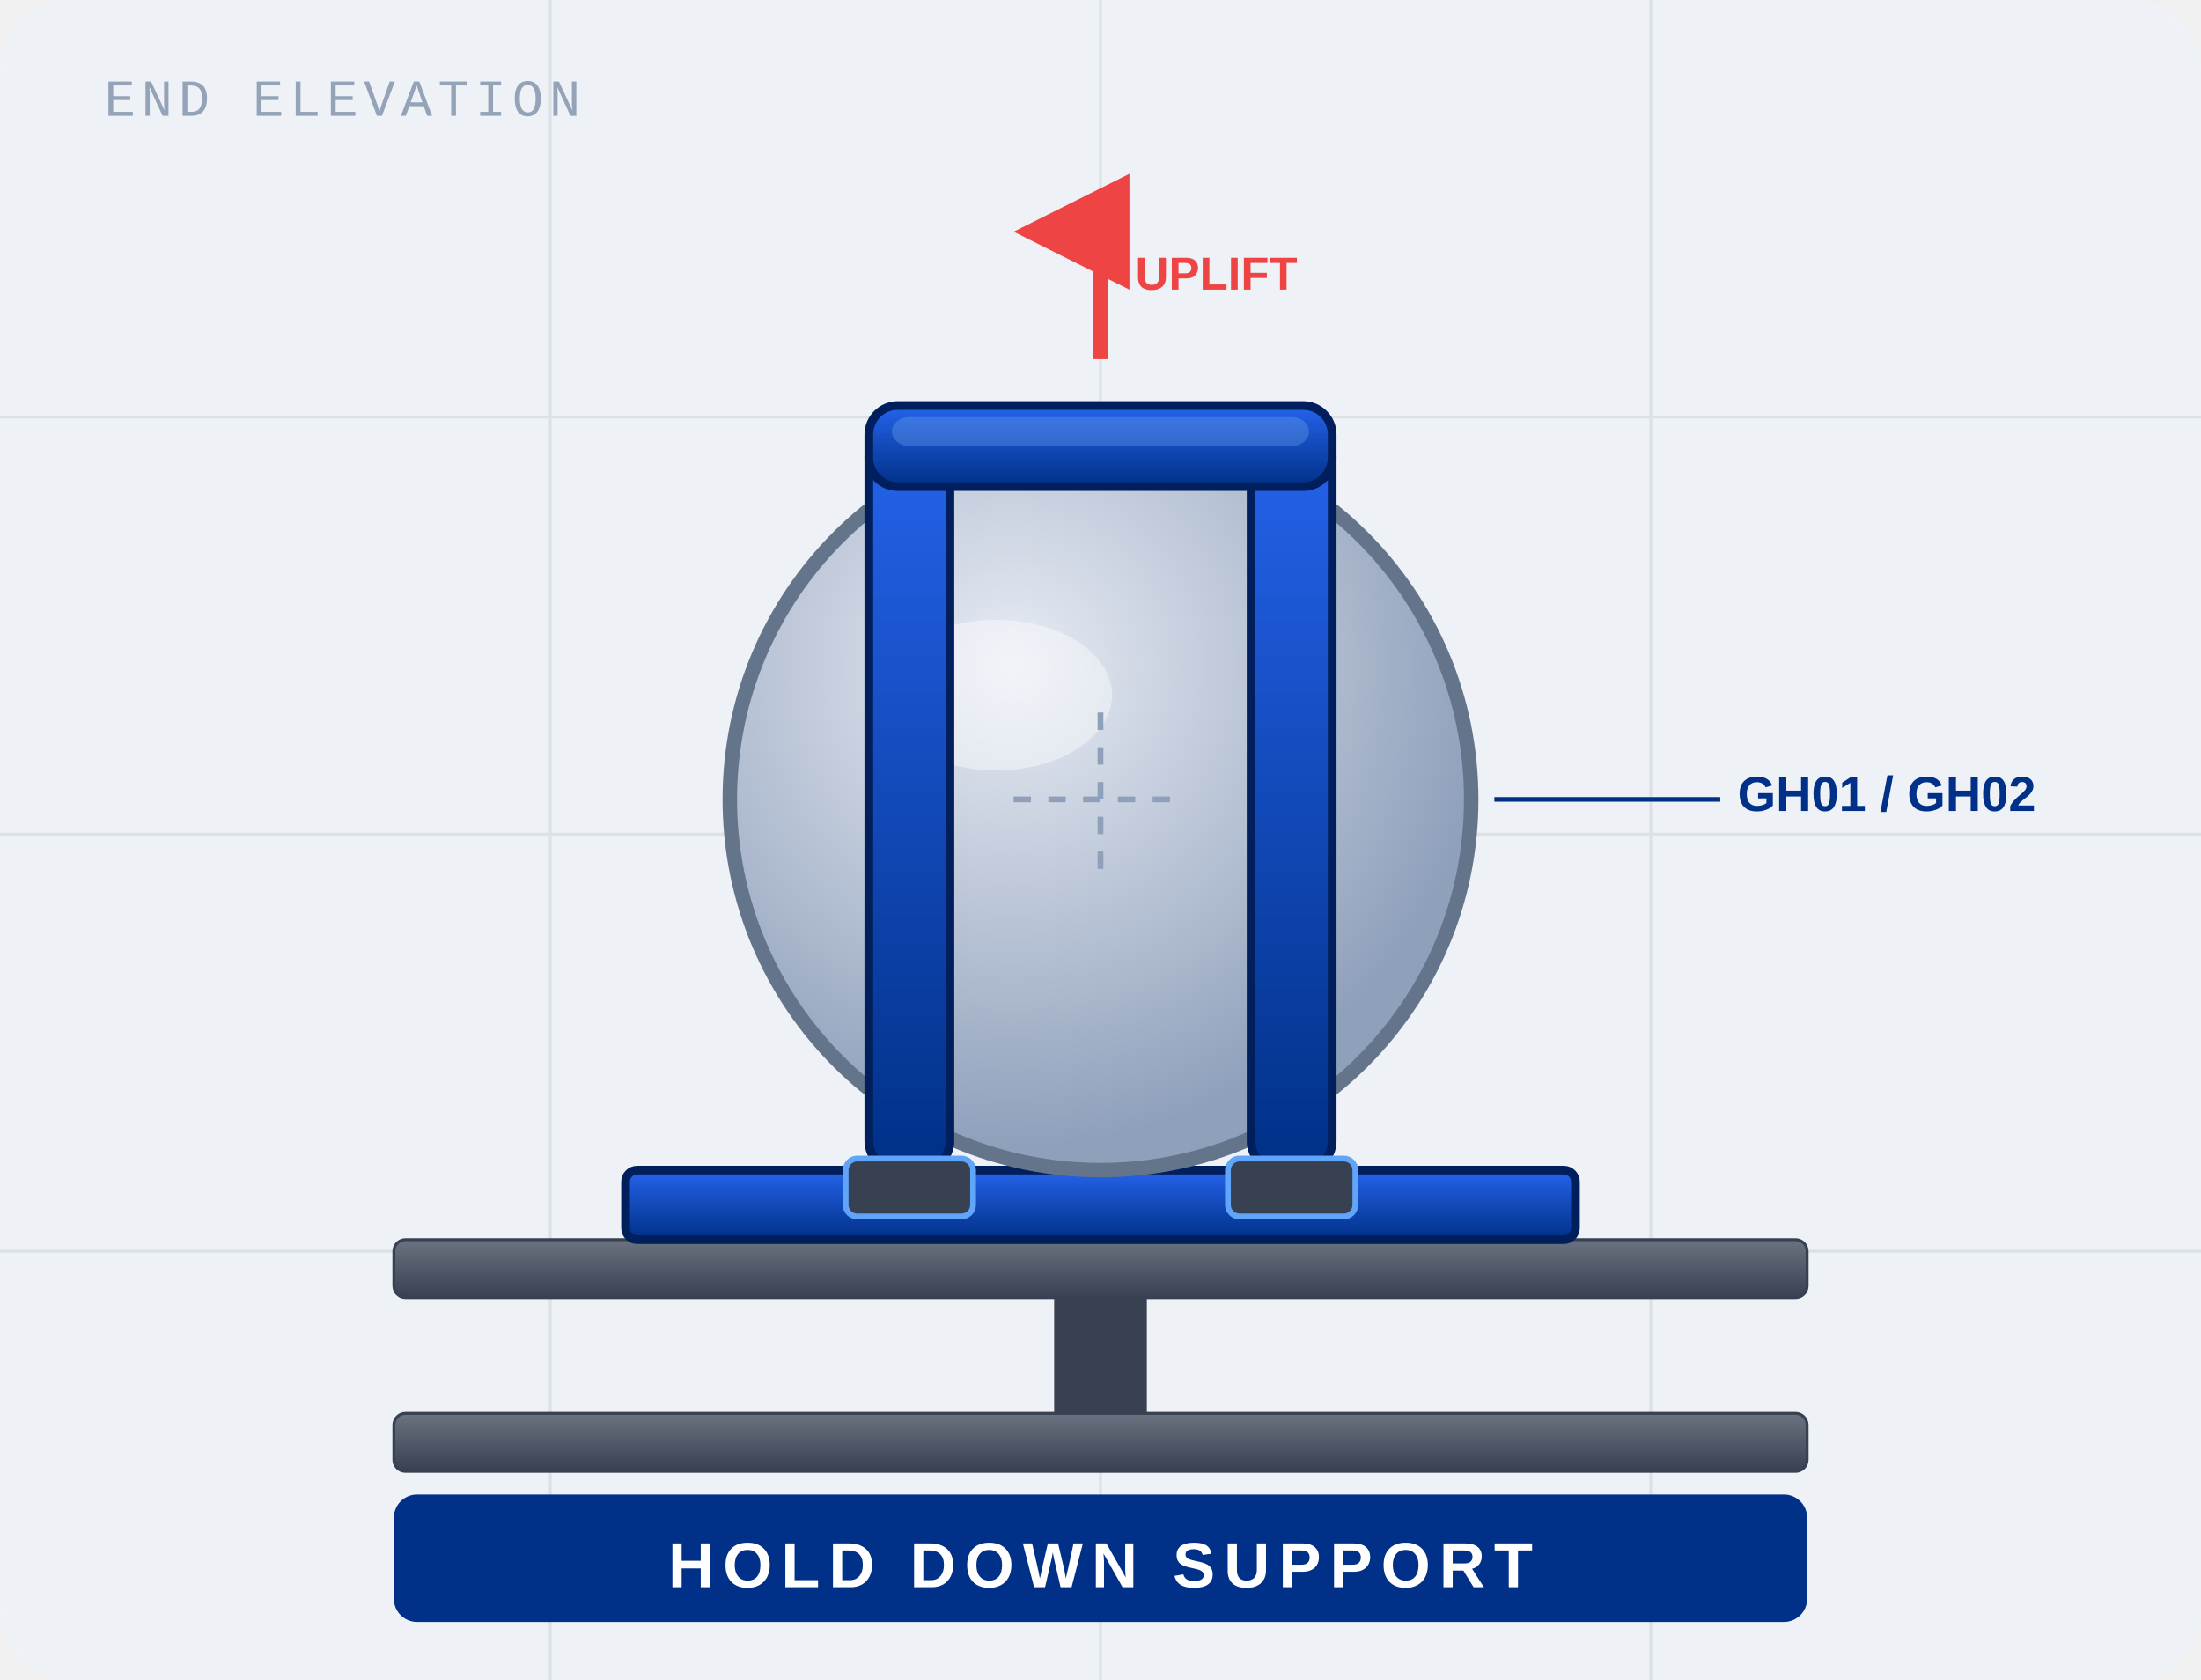
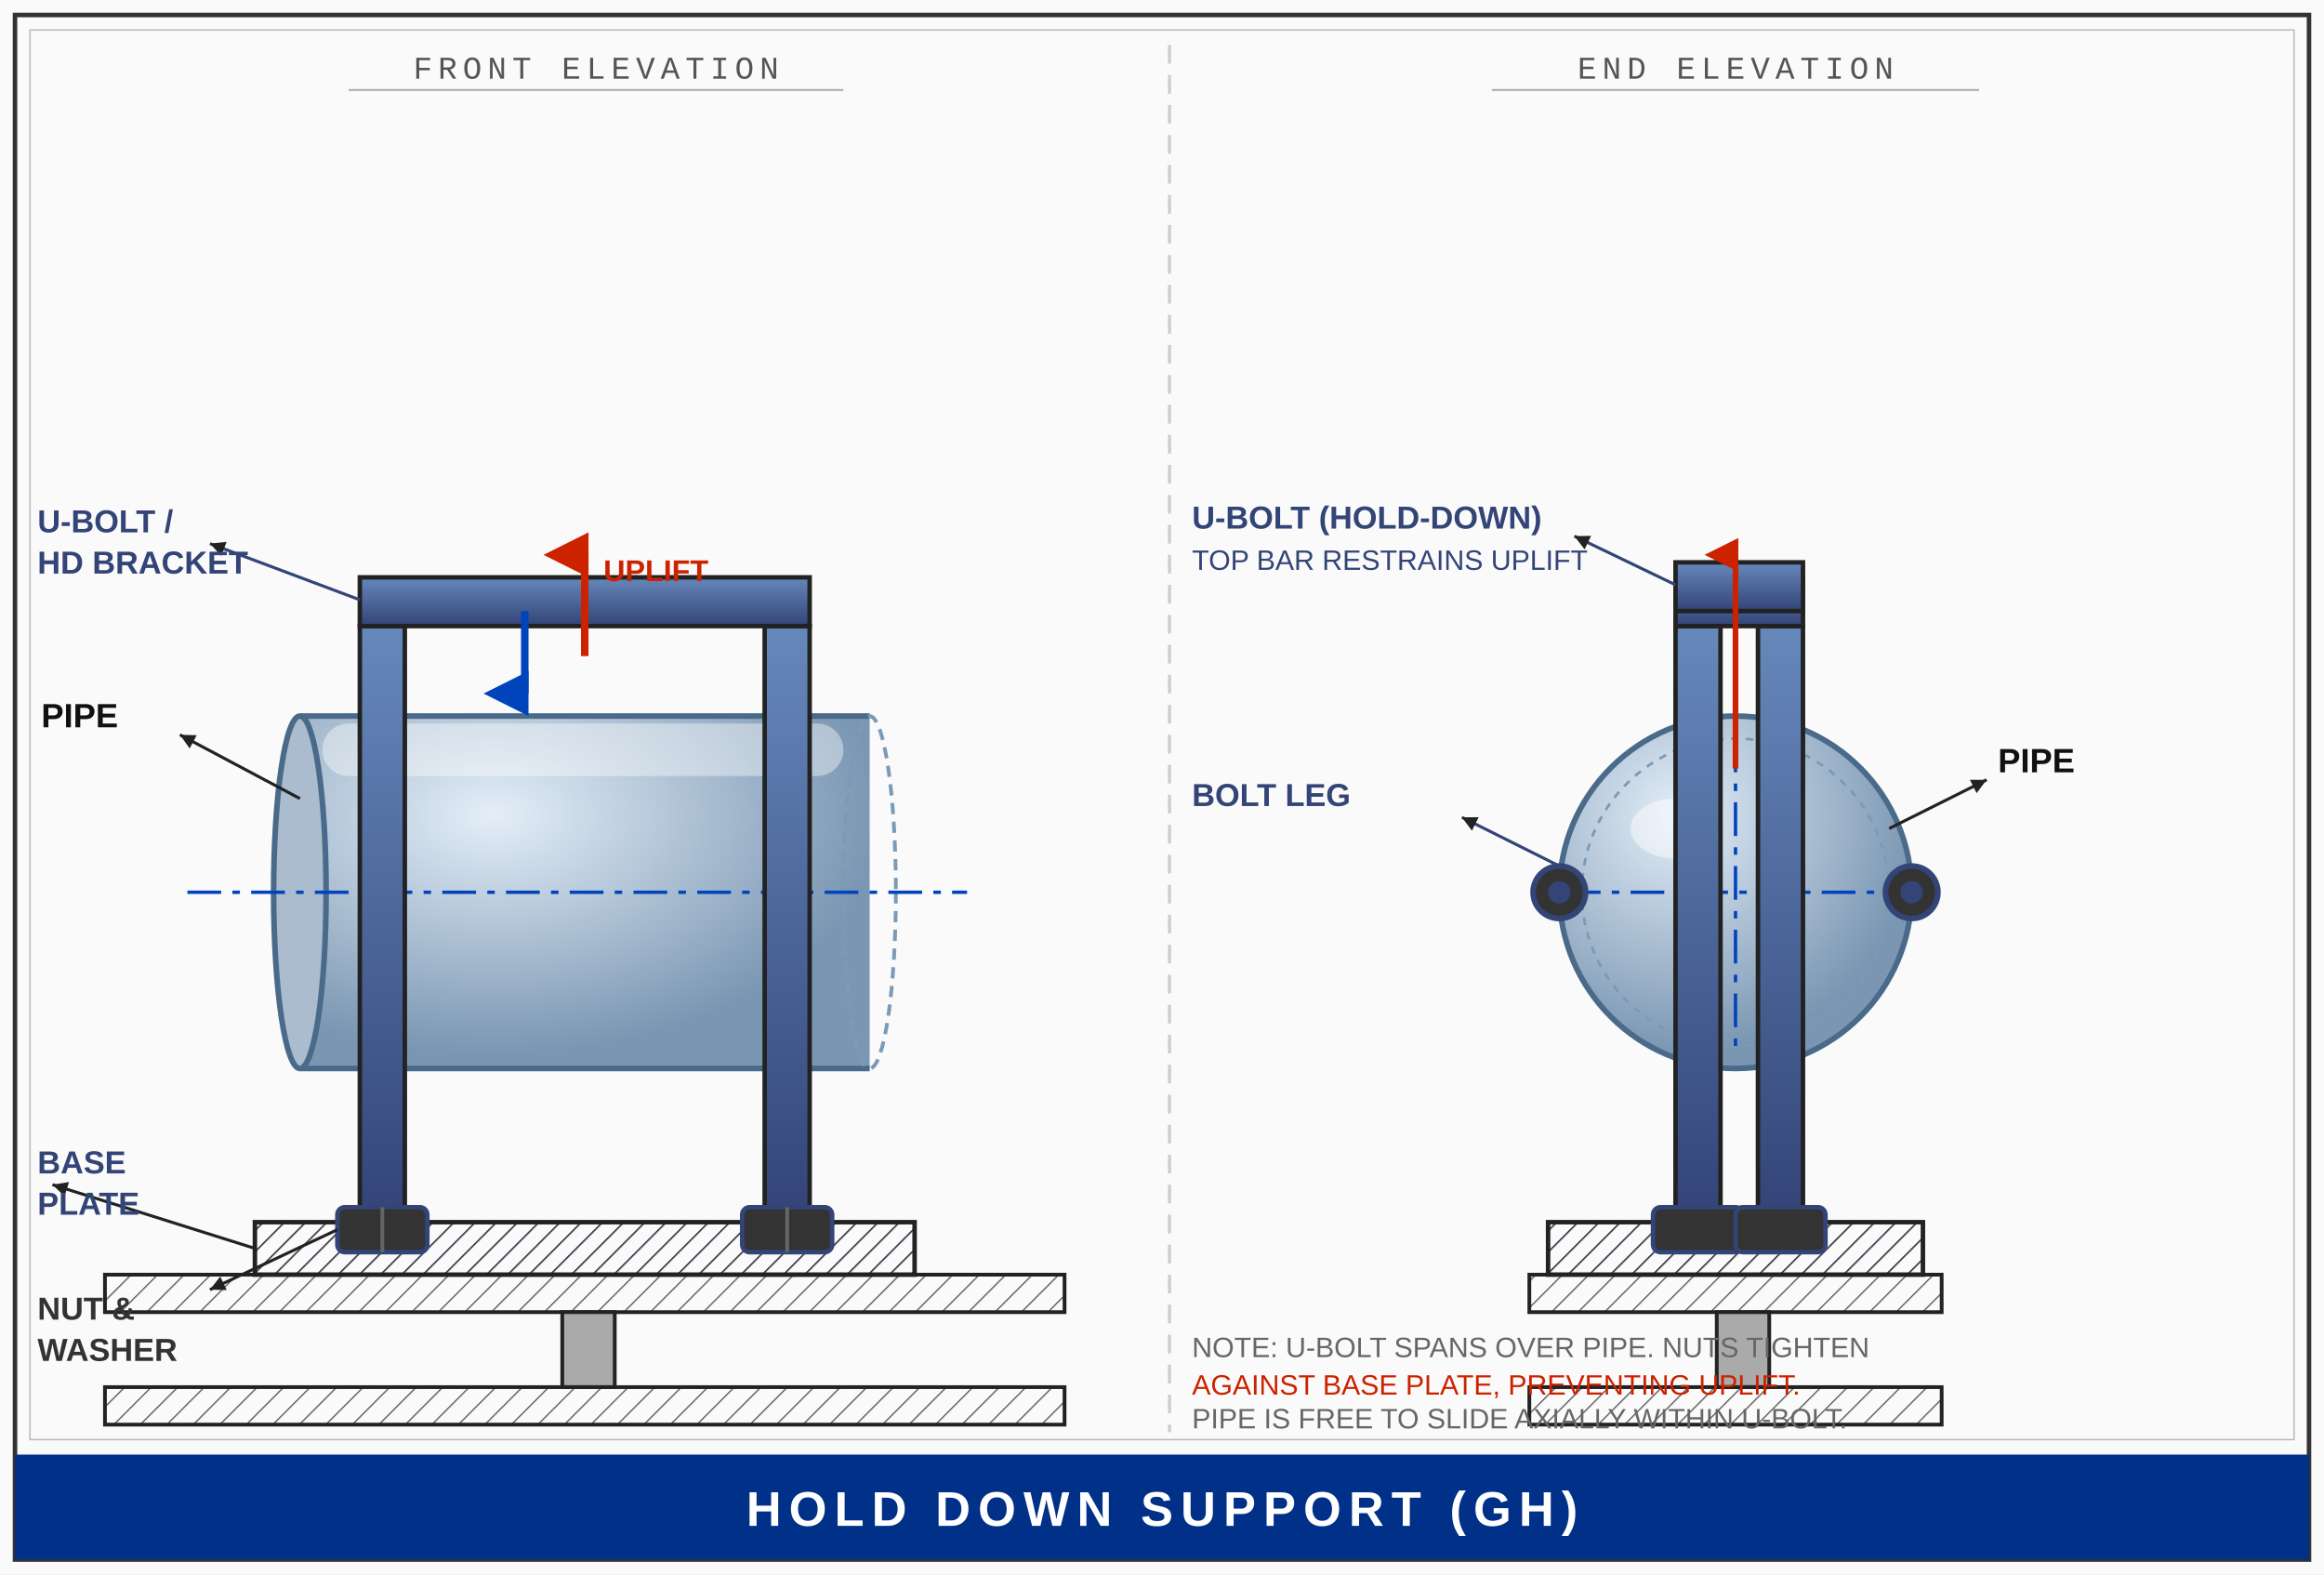
- <svg xmlns="http://www.w3.org/2000/svg" viewBox="0 0 380 290">
+ <svg xmlns="http://www.w3.org/2000/svg" viewBox="0 0 620 420">
  <defs>
-     <radialGradient id="pg" cx="38%" cy="32%" r="65%">
-       <stop offset="0%" stop-color="#E8ECF4" />
-       <stop offset="100%" stop-color="#8FA0BB" />
+     <pattern id="h" patternUnits="userSpaceOnUse" width="5" height="5" patternTransform="rotate(45)">
+       <line x1="0" y1="0" x2="0" y2="5" stroke="#555" stroke-width="0.65" />
+     </pattern>
+     <pattern id="bh" patternUnits="userSpaceOnUse" width="4" height="4" patternTransform="rotate(45)">
+       <line x1="0" y1="0" x2="0" y2="4" stroke="#334" stroke-width="0.8" />
+     </pattern>
+     <radialGradient id="pg" cx="34%" cy="28%" r="68%">
+       <stop offset="0%" stop-color="#E4EEF8" />
+       <stop offset="100%" stop-color="#7A96B2" />
    </radialGradient>
-     <linearGradient id="sg" x1="0" y1="0" x2="0" y2="1">
-       <stop offset="0%" stop-color="#6B7280" />
-       <stop offset="100%" stop-color="#374151" />
+     <linearGradient id="bg" x1="0" y1="0" x2="0" y2="1">
+       <stop offset="0%" stop-color="#6688BB" />
+       <stop offset="100%" stop-color="#334477" />
    </linearGradient>
-     <linearGradient id="hd" x1="0" y1="0" x2="0" y2="1">
-       <stop offset="0%" stop-color="#2563EB" />
-       <stop offset="100%" stop-color="#003087" />
-     </linearGradient>
-     <marker id="up_arr" markerWidth="8" markerHeight="8" refX="4" refY="6" orient="auto">
-       <path d="M0,8 L4,0 L8,8 z" fill="#EF4444" />
+     <marker id="a" markerWidth="5" markerHeight="5" refX="5" refY="2.5" orient="auto">
+       <polygon points="0,0 0,5 5,2.5" fill="#222" />
+     </marker>
+     <marker id="uu" markerWidth="6" markerHeight="6" refX="3" refY="5.5" orient="auto">
+       <polygon points="0,6 3,0 6,6" fill="#CC2200" />
+     </marker>
+     <marker id="dd" markerWidth="6" markerHeight="6" refX="3" refY="0.5" orient="auto">
+       <polygon points="0,0 3,6 6,0" fill="#0044BB" />
+     </marker>
+     <marker id="ba" markerWidth="5" markerHeight="5" refX="5" refY="2.5" orient="auto">
+       <polygon points="0,0 0,5 5,2.5" fill="#334477" />
    </marker>
  </defs>
-   <rect width="380" height="290" fill="#EEF2F7" rx="12" />
-   <g stroke="#D1D5DB" stroke-width="0.5" opacity="0.6">
-     <line x1="0" y1="72" x2="380" y2="72" />
-     <line x1="0" y1="144" x2="380" y2="144" />
-     <line x1="0" y1="216" x2="380" y2="216" />
-     <line x1="95" y1="0" x2="95" y2="290" />
-     <line x1="190" y1="0" x2="190" y2="290" />
-     <line x1="285" y1="0" x2="285" y2="290" />
-   </g>
-   <text x="18" y="20" font-family="'Courier New',monospace" font-size="9" fill="#94A3B8" letter-spacing="1">END ELEVATION</text>
-   <rect x="68" y="214" width="244" height="10" rx="2" fill="url(#sg)" stroke="#374151" stroke-width="0.5" />
-   <rect x="182" y="224" width="16" height="20" fill="#374151" />
-   <rect x="68" y="244" width="244" height="10" rx="2" fill="url(#sg)" stroke="#374151" stroke-width="0.5" />
-   <rect x="108" y="202" width="164" height="12" rx="2" fill="url(#hd)" stroke="#001F5C" stroke-width="1.5" />
-   <circle cx="190" cy="138" r="64" fill="url(#pg)" stroke="#64748B" stroke-width="2.5" />
-   <ellipse cx="172" cy="120" rx="20" ry="13" fill="rgba(255,255,255,0.4)" />
-   <line x1="190" y1="123" x2="190" y2="153" stroke="#8FA0BB" stroke-width="1" stroke-dasharray="3,3" />
-   <line x1="175" y1="138" x2="205" y2="138" stroke="#8FA0BB" stroke-width="1" stroke-dasharray="3,3" />
-   <rect x="150" y="74" width="14" height="128" rx="5" fill="url(#hd)" stroke="#001F5C" stroke-width="1.5" />
-   <rect x="216" y="74" width="14" height="128" rx="5" fill="url(#hd)" stroke="#001F5C" stroke-width="1.5" />
-   <rect x="150" y="70" width="80" height="14" rx="5" fill="url(#hd)" stroke="#001F5C" stroke-width="1.5" />
-   <rect x="154" y="72" width="72" height="5" rx="3" fill="rgba(147,197,253,0.25)" />
-   <rect x="146" y="200" width="22" height="10" rx="2" fill="#374151" stroke="#60A5FA" stroke-width="1" />
-   <rect x="212" y="200" width="22" height="10" rx="2" fill="#374151" stroke="#60A5FA" stroke-width="1" />
-   <line x1="190" y1="62" x2="190" y2="40" stroke="#EF4444" stroke-width="2.5" marker-end="url(#up_arr)" />
-   <text x="196" y="50" font-family="'Arial',sans-serif" font-size="8" fill="#EF4444" font-weight="700">UPLIFT</text>
-   <text x="300" y="140" font-family="'Arial',sans-serif" font-size="8.5" fill="#003087" font-weight="700">GH01 / GH02</text>
-   <line x1="258" y1="138" x2="297" y2="138" stroke="#003087" stroke-width="0.8" />
-   <rect x="68" y="258" width="244" height="22" rx="4" fill="#003087" />
-   <text x="190" y="274" text-anchor="middle" font-family="'Arial',sans-serif" font-size="11" font-weight="700" fill="white" letter-spacing="1.5">HOLD DOWN SUPPORT</text>
+   <rect width="620" height="420" fill="#FAFAFA" />
+   <rect x="4" y="4" width="612" height="412" fill="none" stroke="#333" stroke-width="1.2" />
+   <rect x="8" y="8" width="604" height="376" fill="none" stroke="#BBB" stroke-width="0.4" />
+   <line x1="312" y1="12" x2="312" y2="382" stroke="#CCC" stroke-width="0.8" stroke-dasharray="5,3" />
+   <text x="159" y="21" text-anchor="middle" font-family="Courier New,monospace" font-size="8.5" fill="#555" letter-spacing="1.5">FRONT ELEVATION</text>
+   <text x="463" y="21" text-anchor="middle" font-family="Courier New,monospace" font-size="8.5" fill="#555" letter-spacing="1.5">END ELEVATION</text>
+   <line x1="93" y1="24" x2="225" y2="24" stroke="#AAA" stroke-width="0.5" />
+   <line x1="398" y1="24" x2="528" y2="24" stroke="#AAA" stroke-width="0.5" />
+   <rect x="28" y="340" width="256" height="10" fill="url(#h)" stroke="#222" stroke-width="1" />
+   <rect x="150" y="350" width="14" height="20" fill="#AAAAAA" stroke="#222" stroke-width="1" />
+   <rect x="28" y="370" width="256" height="10" fill="url(#h)" stroke="#222" stroke-width="1" />
+   <rect x="68" y="326" width="176" height="14" fill="url(#bh)" stroke="#222" stroke-width="1.2" />
+   <rect x="80" y="191" width="152" height="94" fill="url(#pg)" />
+   <line x1="80" y1="191" x2="232" y2="191" stroke="#4A6A8A" stroke-width="1.5" />
+   <line x1="80" y1="285" x2="232" y2="285" stroke="#4A6A8A" stroke-width="1.5" />
+   <ellipse cx="80" cy="238" rx="7" ry="47" fill="#AABCCE" stroke="#4A6A8A" stroke-width="1.5" />
+   <ellipse cx="232" cy="238" rx="7" ry="47" fill="none" stroke="#7A9AB8" stroke-width="1" stroke-dasharray="3,2" />
+   <rect x="86" y="193" width="139" height="14" rx="7" fill="rgba(255,255,255,0.40)" />
+   <line x1="50" y1="238" x2="258" y2="238" stroke="#0044BB" stroke-width="0.9" stroke-dasharray="9,3,2,3" />
+   <rect x="96" y="167" width="12" height="159" fill="url(#bg)" stroke="#222" stroke-width="1.2" />
+   <rect x="204" y="167" width="12" height="159" fill="url(#bg)" stroke="#222" stroke-width="1.2" />
+   <rect x="96" y="154" width="120" height="13" fill="url(#bg)" stroke="#222" stroke-width="1.2" />
+   <rect x="90" y="322" width="24" height="12" rx="2" fill="#333" stroke="#334477" stroke-width="1.2" />
+   <line x1="102" y1="322" x2="102" y2="334" stroke="#666" stroke-width="1" />
+   <rect x="198" y="322" width="24" height="12" rx="2" fill="#333" stroke="#334477" stroke-width="1.2" />
+   <line x1="210" y1="322" x2="210" y2="334" stroke="#666" stroke-width="1" />
+   <line x1="156" y1="175" x2="156" y2="148" stroke="#CC2200" stroke-width="2" marker-end="url(#uu)" />
+   <text x="161" y="155" font-family="Arial,sans-serif" font-size="8" fill="#CC2200" font-weight="700">UPLIFT</text>
+   <line x1="140" y1="163" x2="140" y2="185" stroke="#0044BB" stroke-width="2" marker-end="url(#dd)" />
+   <line x1="80" y1="213" x2="48" y2="196" stroke="#222" stroke-width="0.8" marker-end="url(#a)" />
+   <text x="11" y="194" font-family="Arial,sans-serif" font-size="9" fill="#111" font-weight="700">PIPE</text>
+   <line x1="96" y1="160" x2="56" y2="145" stroke="#334477" stroke-width="0.8" marker-end="url(#a)" />
+   <text x="10" y="142" font-family="Arial,sans-serif" font-size="8.5" fill="#334477" font-weight="700">U-BOLT /</text>
+   <text x="10" y="153" font-family="Arial,sans-serif" font-size="8.5" fill="#334477" font-weight="700">HD BRACKET</text>
+   <line x1="90" y1="328" x2="56" y2="344" stroke="#222" stroke-width="0.8" marker-end="url(#a)" />
+   <text x="10" y="352" font-family="Arial,sans-serif" font-size="8.5" fill="#333" font-weight="700">NUT &amp;</text>
+   <text x="10" y="363" font-family="Arial,sans-serif" font-size="8.5" fill="#333" font-weight="700">WASHER</text>
+   <line x1="68" y1="333" x2="14" y2="316" stroke="#222" stroke-width="0.8" marker-end="url(#a)" />
+   <text x="10" y="313" font-family="Arial,sans-serif" font-size="8.5" fill="#334477" font-weight="700">BASE</text>
+   <text x="10" y="324" font-family="Arial,sans-serif" font-size="8.5" fill="#334477" font-weight="700">PLATE</text>
+   <rect x="408" y="340" width="110" height="10" fill="url(#h)" stroke="#222" stroke-width="1" />
+   <rect x="458" y="350" width="14" height="20" fill="#AAAAAA" stroke="#222" stroke-width="1" />
+   <rect x="408" y="370" width="110" height="10" fill="url(#h)" stroke="#222" stroke-width="1" />
+   <rect x="413" y="326" width="100" height="14" fill="url(#bh)" stroke="#222" stroke-width="1.2" />
+   <circle cx="463" cy="238" r="47" fill="url(#pg)" stroke="#4A6A8A" stroke-width="1.5" />
+   <circle cx="463" cy="238" r="41" fill="none" stroke="#7A9AB8" stroke-width="0.7" stroke-dasharray="2,2" />
+   <ellipse cx="447" cy="221" rx="12" ry="8" fill="rgba(255,255,255,0.46)" />
+   <line x1="463" y1="197" x2="463" y2="279" stroke="#0044BB" stroke-width="0.9" stroke-dasharray="9,3,2,3" />
+   <line x1="418" y1="238" x2="508" y2="238" stroke="#0044BB" stroke-width="0.9" stroke-dasharray="9,3,2,3" />
+   <rect x="447" y="167" width="12" height="159" fill="url(#bg)" stroke="#222" stroke-width="1.2" />
+   <rect x="469" y="167" width="12" height="159" fill="url(#bg)" stroke="#222" stroke-width="1.2" />
+   <rect x="447" y="154" width="34" height="13" fill="url(#bg)" stroke="#222" stroke-width="1.2" />
+   <circle cx="416" cy="238" r="7" fill="#333" stroke="#334477" stroke-width="1.5" />
+   <circle cx="416" cy="238" r="3" fill="#334477" />
+   <circle cx="510" cy="238" r="7" fill="#333" stroke="#334477" stroke-width="1.5" />
+   <circle cx="510" cy="238" r="3" fill="#334477" />
+   <rect x="447" y="150" width="34" height="13" fill="url(#bg)" stroke="#222" stroke-width="1.2" />
+   <rect x="441" y="322" width="24" height="12" rx="2" fill="#333" stroke="#334477" stroke-width="1.2" />
+   <rect x="463" y="322" width="24" height="12" rx="2" fill="#333" stroke="#334477" stroke-width="1.2" />
+   <line x1="463" y1="205" x2="463" y2="148" stroke="#CC2200" stroke-width="1.5" marker-end="url(#uu)" />
+   <line x1="504" y1="221" x2="530" y2="208" stroke="#222" stroke-width="0.8" marker-end="url(#a)" />
+   <text x="533" y="206" font-family="Arial,sans-serif" font-size="9" fill="#111" font-weight="700">PIPE</text>
+   <line x1="447" y1="156" x2="420" y2="143" stroke="#334477" stroke-width="0.8" marker-end="url(#a)" />
+   <text x="318" y="141" font-family="Arial,sans-serif" font-size="8.5" fill="#334477" font-weight="700">U-BOLT (HOLD-DOWN)</text>
+   <text x="318" y="152" font-family="Arial,sans-serif" font-size="7.5" fill="#334477">TOP BAR RESTRAINS UPLIFT</text>
+   <line x1="416" y1="231" x2="390" y2="218" stroke="#334477" stroke-width="0.8" marker-end="url(#a)" />
+   <text x="318" y="215" font-family="Arial,sans-serif" font-size="8.5" fill="#334477" font-weight="700">BOLT LEG</text>
+   <text x="318" y="362" font-family="Arial,sans-serif" font-size="7.5" fill="#666">NOTE: U-BOLT SPANS OVER PIPE. NUTS TIGHTEN</text>
+   <text x="318" y="372" font-family="Arial,sans-serif" font-size="7.5" fill="#CC2200">AGAINST BASE PLATE, PREVENTING UPLIFT.</text>
+   <text x="318" y="381" font-family="Arial,sans-serif" font-size="7.5" fill="#666">PIPE IS FREE TO SLIDE AXIALLY WITHIN U-BOLT.</text>
+   <rect x="4" y="388" width="612" height="28" fill="#003087" />
+   <text x="310" y="407" text-anchor="middle" font-family="Arial,sans-serif" font-size="13" font-weight="700" fill="white" letter-spacing="2">HOLD DOWN SUPPORT  (GH)</text>
</svg>
